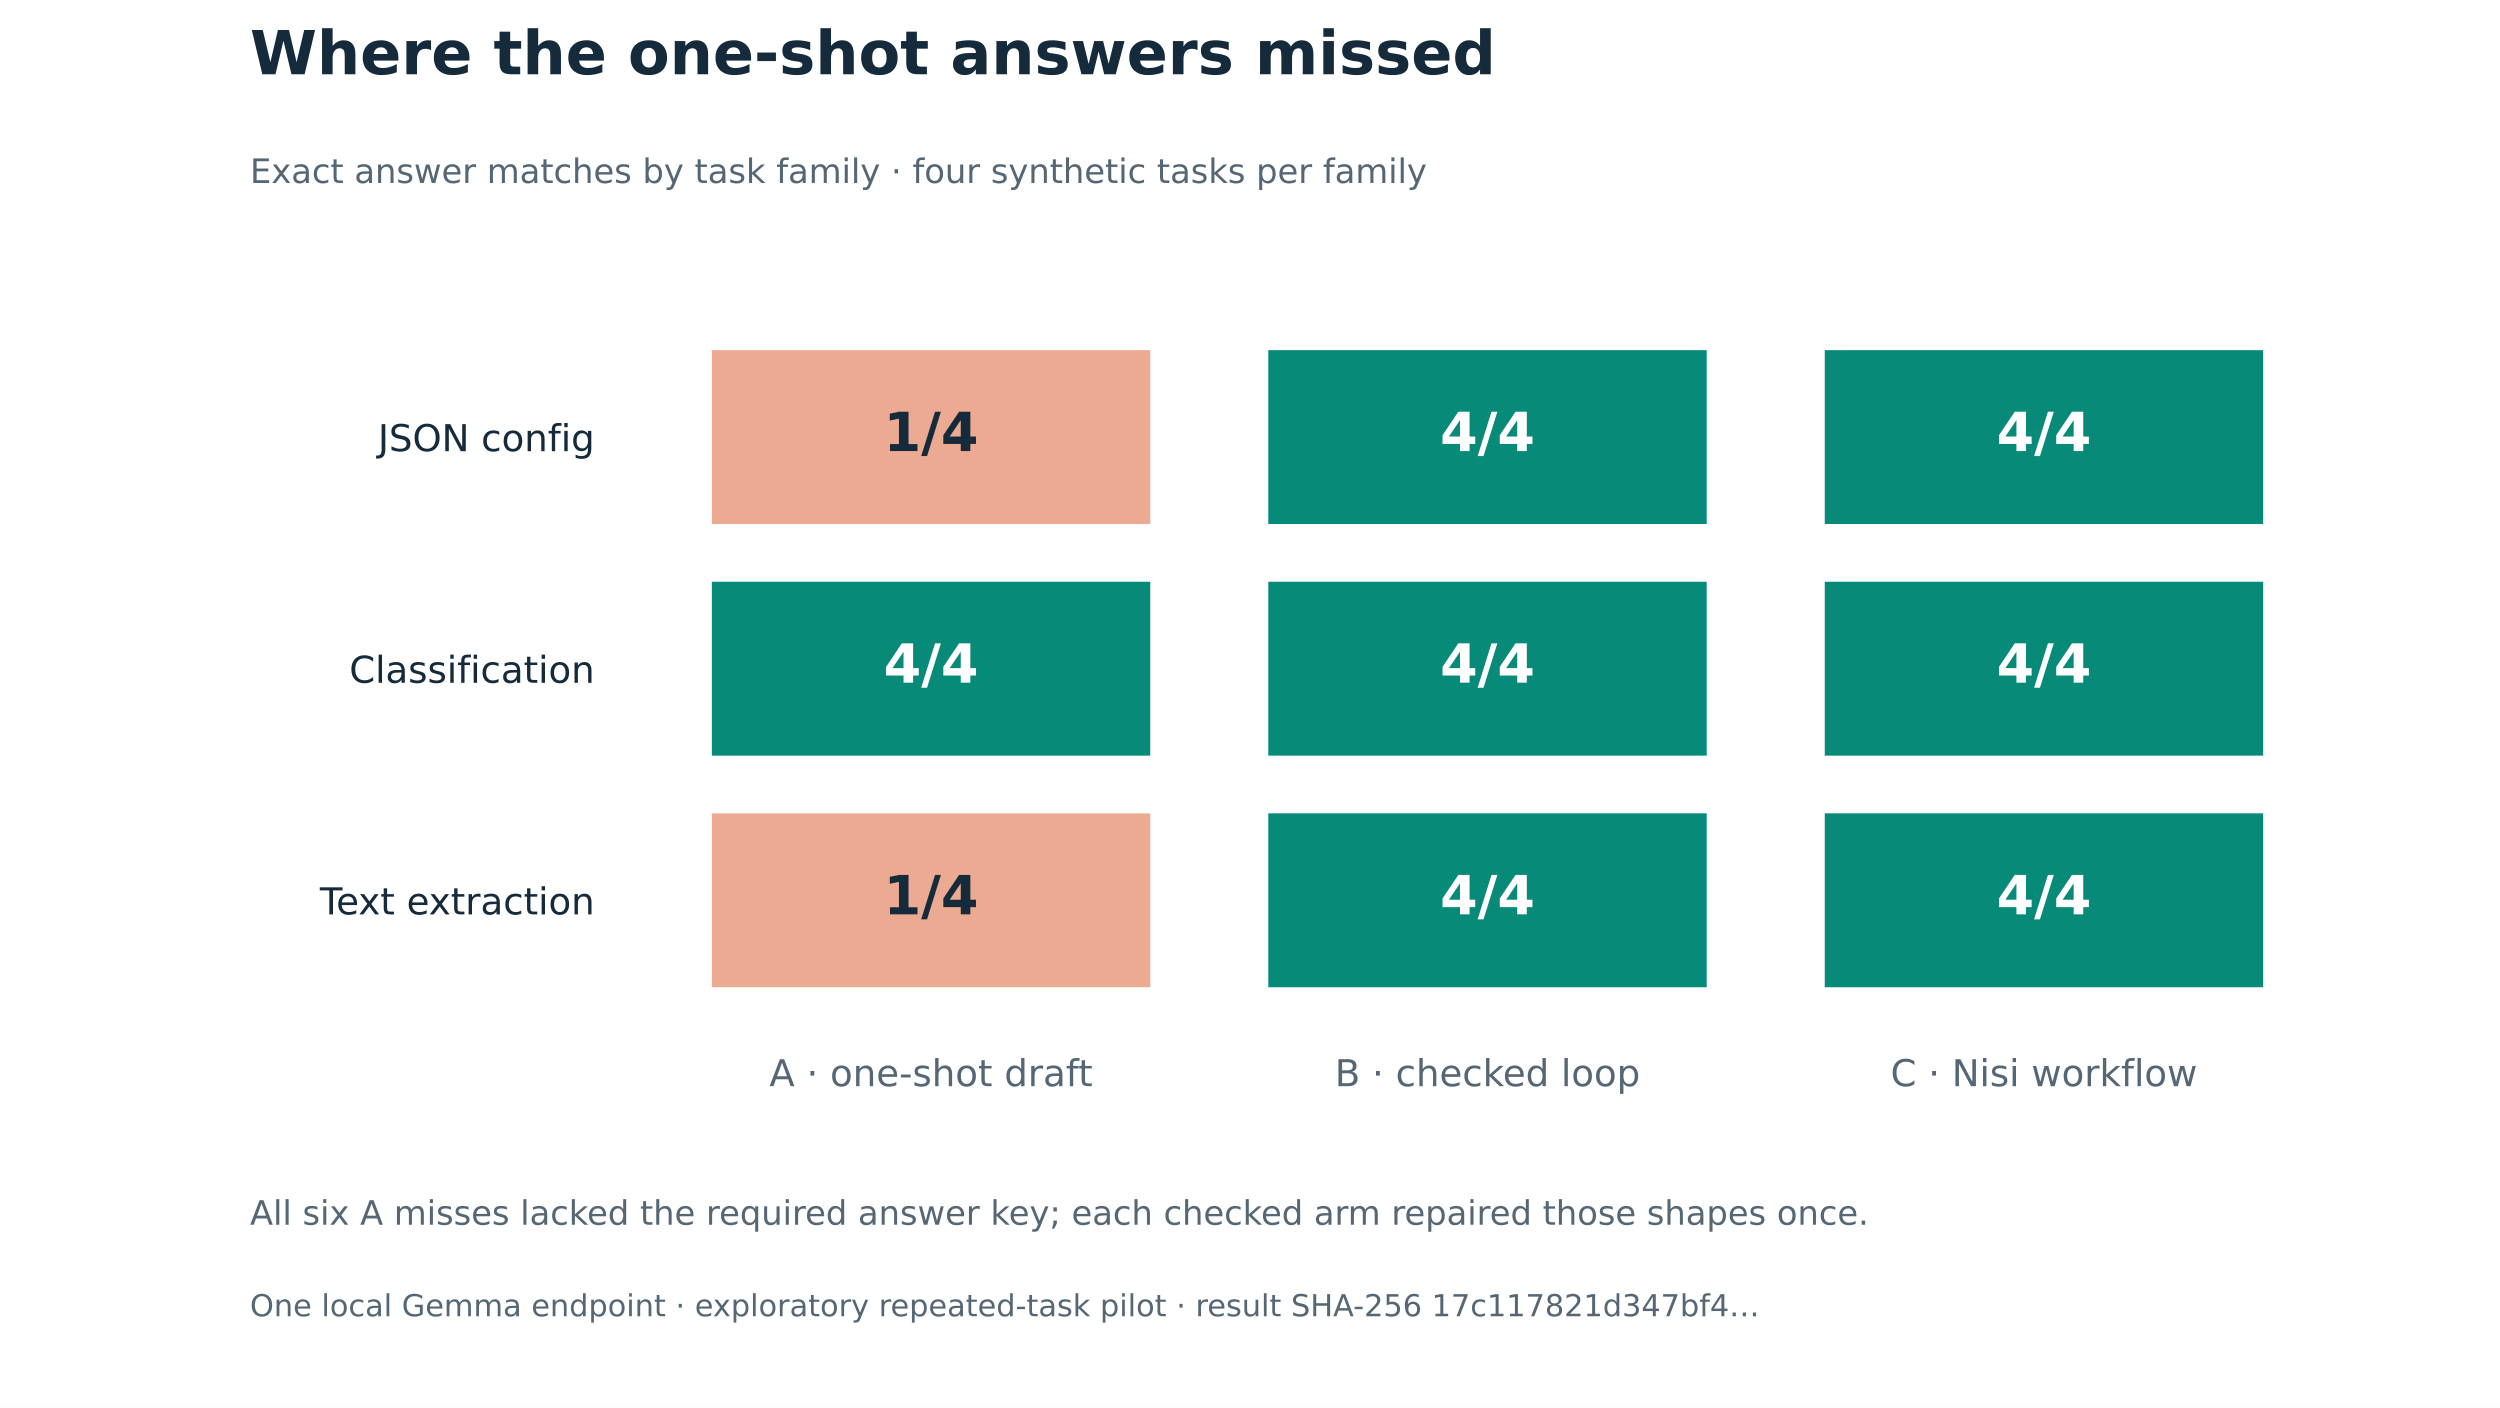
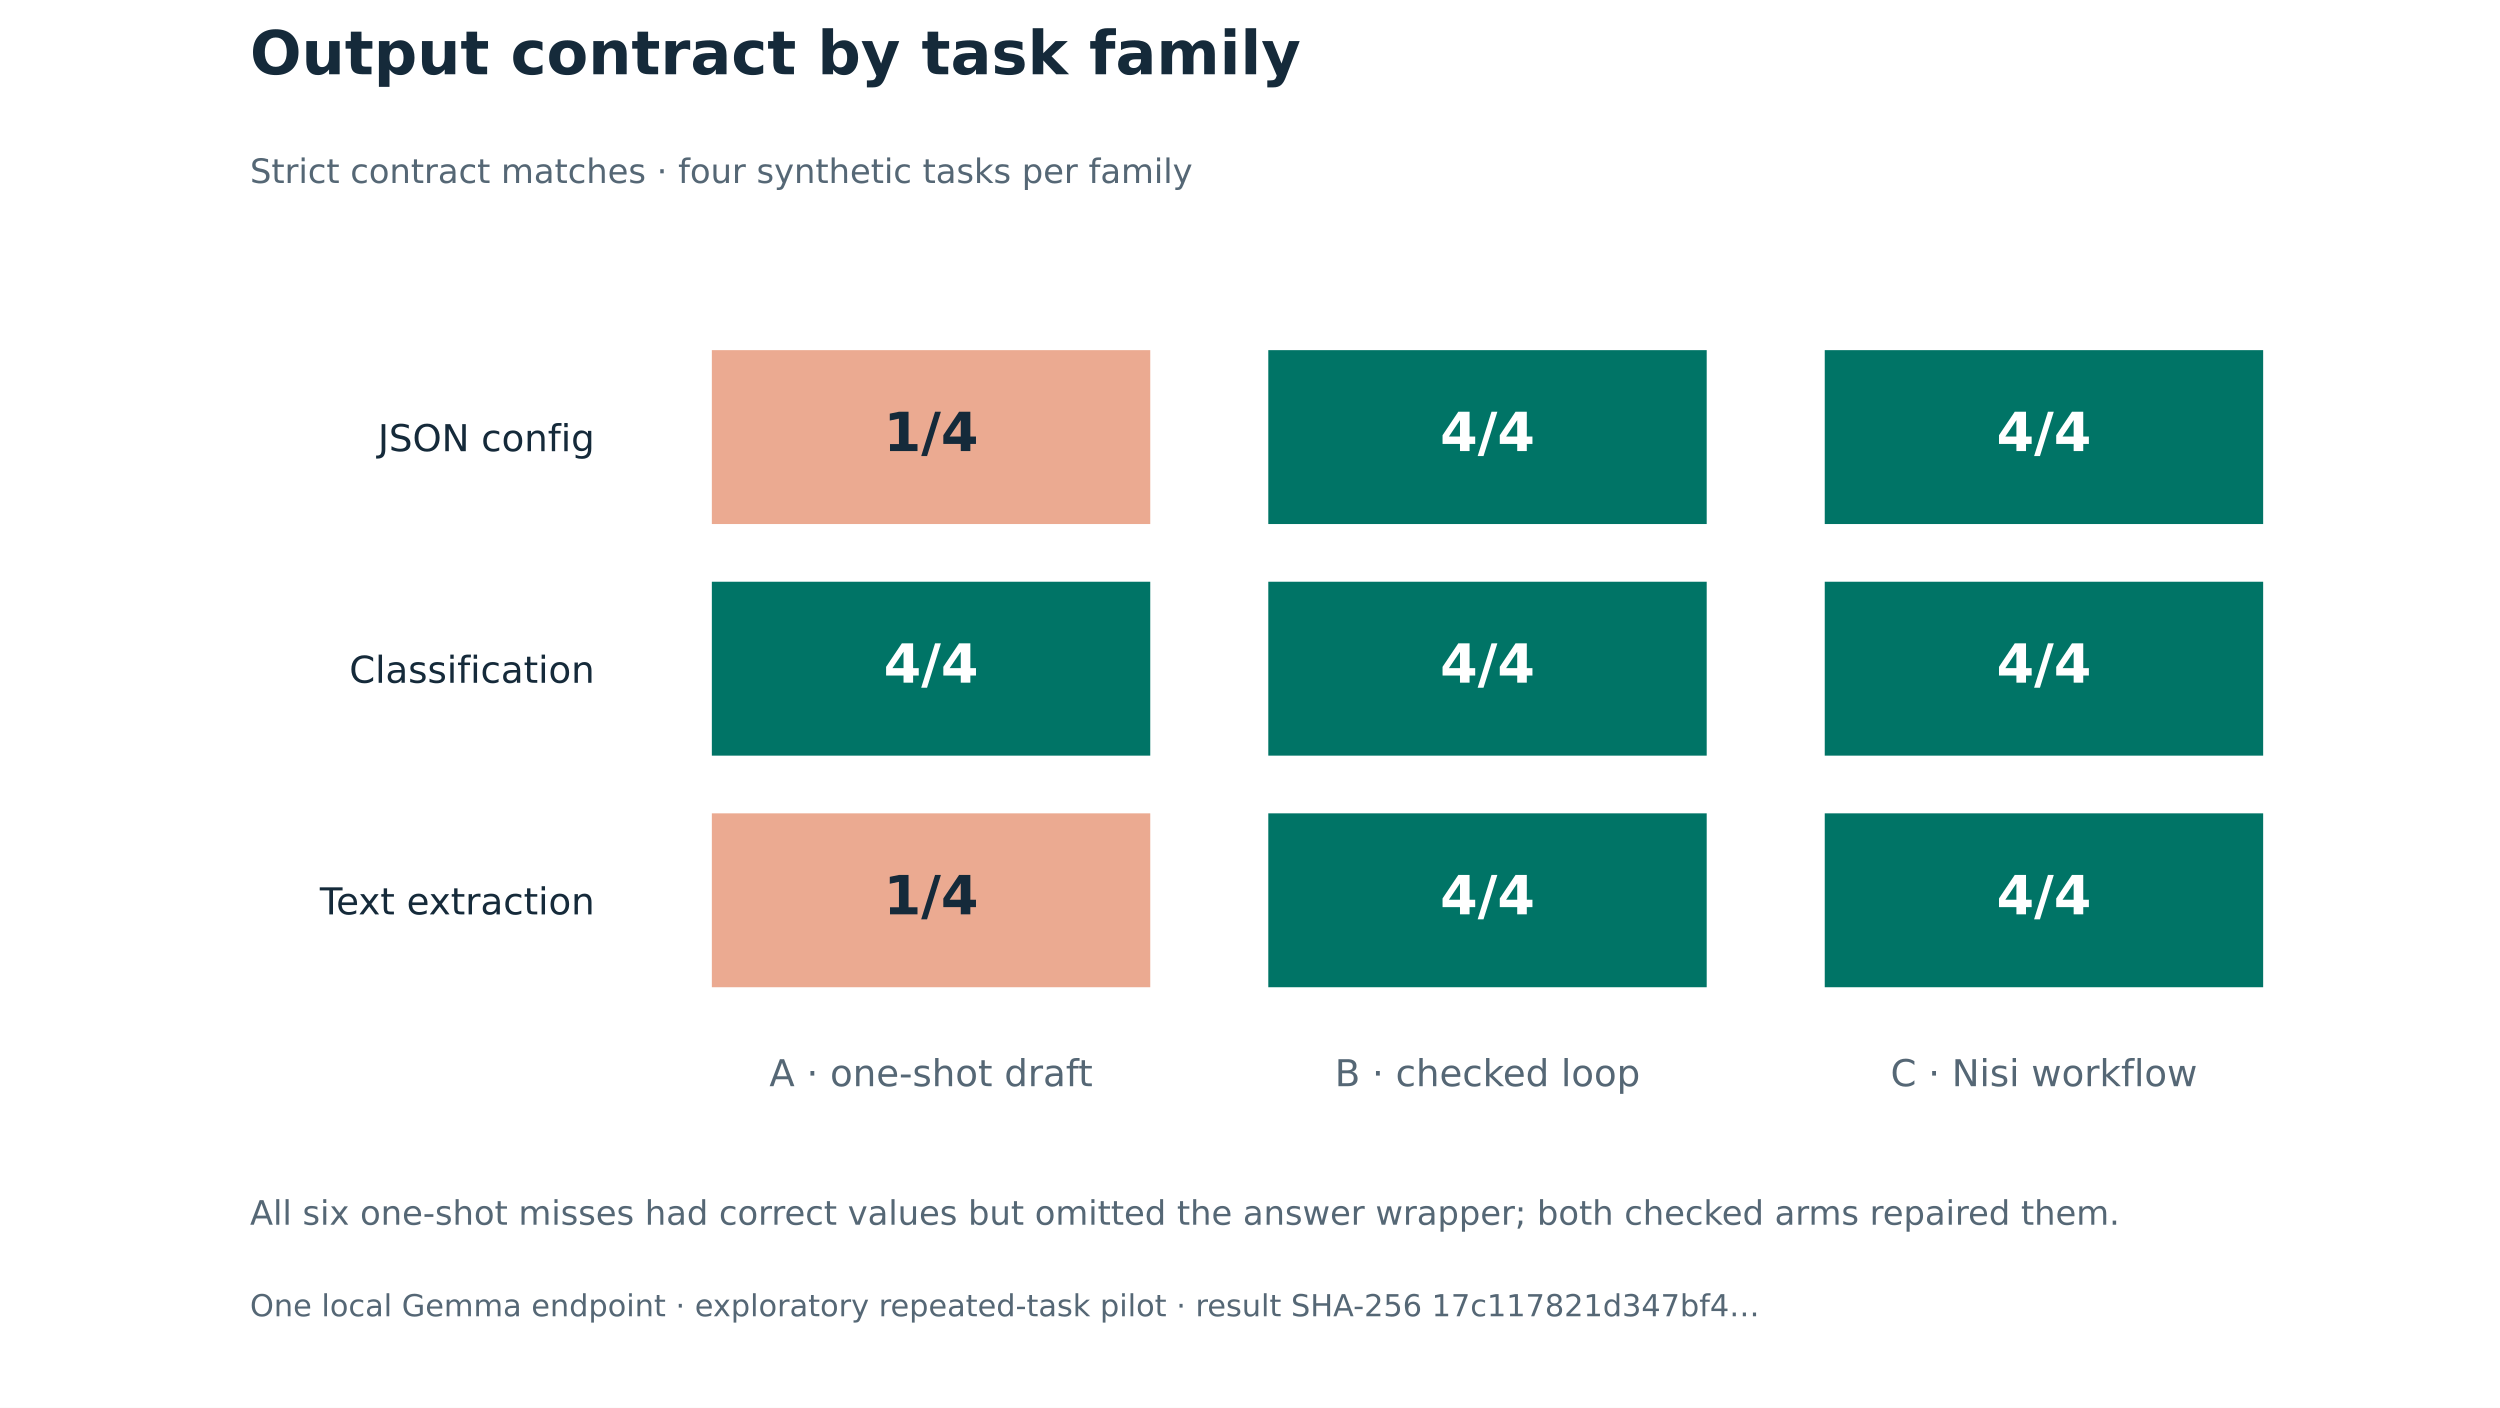
<svg xmlns="http://www.w3.org/2000/svg" width="741.6pt" height="417.6pt" viewBox="0 0 741.6 417.6" version="1.1" role="img" aria-labelledby="chart-title chart-desc">
  <defs>
    <style type="text/css">*{stroke-linejoin: round; stroke-linecap: butt}</style>
  </defs>
  <g id="figure_1">
    <g id="patch_1">
      <path d="M 0 417.6  L 741.6 417.6  L 741.6 0  L 0 0  z " style="fill: #ffffff" />
    </g>
    <g id="axes_1">
      <g id="patch_2">
        <path d="M 185.4 304.848  L 697.104 304.848  L 697.104 91.872  L 185.4 91.872  z " style="fill: #ffffff" />
      </g>
      <g id="patch_3">
-         <path d="M 210.16 102.864  L 342.213 102.864  L 342.213 156.452  L 210.16 156.452  z " clip-path="url(#p19792dfaec)" style="fill: #ebaa91; stroke: #ffffff; stroke-width: 2; stroke-linejoin: miter" />
+         <path d="M 210.16 102.864  L 342.213 102.864  L 342.213 156.452  L 210.16 156.452  z " clip-path="url(#p044dd72cf5)" style="fill: #ebaa91; stroke: #ffffff; stroke-width: 2; stroke-linejoin: miter" />
      </g>
      <g id="patch_4">
-         <path d="M 375.226 102.864  L 507.278 102.864  L 507.278 156.452  L 375.226 156.452  z " clip-path="url(#p19792dfaec)" style="fill: #078a78; stroke: #ffffff; stroke-width: 2; stroke-linejoin: miter" />
+         <path d="M 375.226 102.864  L 507.278 102.864  L 507.278 156.452  L 375.226 156.452  z " clip-path="url(#p044dd72cf5)" style="fill: #007466; stroke: #ffffff; stroke-width: 2; stroke-linejoin: miter" />
      </g>
      <g id="patch_5">
-         <path d="M 540.291 102.864  L 672.344 102.864  L 672.344 156.452  L 540.291 156.452  z " clip-path="url(#p19792dfaec)" style="fill: #078a78; stroke: #ffffff; stroke-width: 2; stroke-linejoin: miter" />
+         <path d="M 540.291 102.864  L 672.344 102.864  L 672.344 156.452  L 540.291 156.452  z " clip-path="url(#p044dd72cf5)" style="fill: #007466; stroke: #ffffff; stroke-width: 2; stroke-linejoin: miter" />
      </g>
      <g id="patch_6">
-         <path d="M 210.16 171.566  L 342.213 171.566  L 342.213 225.154  L 210.16 225.154  z " clip-path="url(#p19792dfaec)" style="fill: #078a78; stroke: #ffffff; stroke-width: 2; stroke-linejoin: miter" />
+         <path d="M 210.16 171.566  L 342.213 171.566  L 342.213 225.154  L 210.16 225.154  z " clip-path="url(#p044dd72cf5)" style="fill: #007466; stroke: #ffffff; stroke-width: 2; stroke-linejoin: miter" />
      </g>
      <g id="patch_7">
-         <path d="M 375.226 171.566  L 507.278 171.566  L 507.278 225.154  L 375.226 225.154  z " clip-path="url(#p19792dfaec)" style="fill: #078a78; stroke: #ffffff; stroke-width: 2; stroke-linejoin: miter" />
+         <path d="M 375.226 171.566  L 507.278 171.566  L 507.278 225.154  L 375.226 225.154  z " clip-path="url(#p044dd72cf5)" style="fill: #007466; stroke: #ffffff; stroke-width: 2; stroke-linejoin: miter" />
      </g>
      <g id="patch_8">
-         <path d="M 540.291 171.566  L 672.344 171.566  L 672.344 225.154  L 540.291 225.154  z " clip-path="url(#p19792dfaec)" style="fill: #078a78; stroke: #ffffff; stroke-width: 2; stroke-linejoin: miter" />
+         <path d="M 540.291 171.566  L 672.344 171.566  L 672.344 225.154  L 540.291 225.154  z " clip-path="url(#p044dd72cf5)" style="fill: #007466; stroke: #ffffff; stroke-width: 2; stroke-linejoin: miter" />
      </g>
      <g id="patch_9">
-         <path d="M 210.16 240.268  L 342.213 240.268  L 342.213 293.856  L 210.16 293.856  z " clip-path="url(#p19792dfaec)" style="fill: #ebaa91; stroke: #ffffff; stroke-width: 2; stroke-linejoin: miter" />
+         <path d="M 210.16 240.268  L 342.213 240.268  L 342.213 293.856  L 210.16 293.856  z " clip-path="url(#p044dd72cf5)" style="fill: #ebaa91; stroke: #ffffff; stroke-width: 2; stroke-linejoin: miter" />
      </g>
      <g id="patch_10">
-         <path d="M 375.226 240.268  L 507.278 240.268  L 507.278 293.856  L 375.226 293.856  z " clip-path="url(#p19792dfaec)" style="fill: #078a78; stroke: #ffffff; stroke-width: 2; stroke-linejoin: miter" />
+         <path d="M 375.226 240.268  L 507.278 240.268  L 507.278 293.856  L 375.226 293.856  z " clip-path="url(#p044dd72cf5)" style="fill: #007466; stroke: #ffffff; stroke-width: 2; stroke-linejoin: miter" />
      </g>
      <g id="patch_11">
-         <path d="M 540.291 240.268  L 672.344 240.268  L 672.344 293.856  L 540.291 293.856  z " clip-path="url(#p19792dfaec)" style="fill: #078a78; stroke: #ffffff; stroke-width: 2; stroke-linejoin: miter" />
+         <path d="M 540.291 240.268  L 672.344 240.268  L 672.344 293.856  L 540.291 293.856  z " clip-path="url(#p044dd72cf5)" style="fill: #007466; stroke: #ffffff; stroke-width: 2; stroke-linejoin: miter" />
      </g>
      <g id="matplotlib.axis_1">
        <g id="xtick_1">
          <g id="line2d_1" />
          <g id="text_1">
            <text style="font-size: 11px; font-family: 'DejaVu Sans'; text-anchor: middle; fill: #556775" x="276.186" y="322.206" transform="rotate(-0 276.1862 322.2063)">A · one-shot draft</text>
          </g>
        </g>
        <g id="xtick_2">
          <g id="line2d_2" />
          <g id="text_2">
            <text style="font-size: 11px; font-family: 'DejaVu Sans'; text-anchor: middle; fill: #556775" x="441.252" y="322.206" transform="rotate(-0 441.252 322.2063)">B · checked loop</text>
          </g>
        </g>
        <g id="xtick_3">
          <g id="line2d_3" />
          <g id="text_3">
            <text style="font-size: 11px; font-family: 'DejaVu Sans'; text-anchor: middle; fill: #556775" x="606.318" y="322.206" transform="rotate(-0 606.3178 322.2063)">C · Nisi workflow</text>
          </g>
        </g>
      </g>
      <g id="matplotlib.axis_2">
        <g id="ytick_1">
          <g id="line2d_4" />
          <g id="text_4">
            <text style="font-size: 11px; font-family: 'DejaVu Sans'; text-anchor: end; fill: #152a3a" x="176.4" y="133.837" transform="rotate(-0 176.4 133.8372)">JSON config</text>
          </g>
        </g>
        <g id="ytick_2">
          <g id="line2d_5" />
          <g id="text_5">
            <text style="font-size: 11px; font-family: 'DejaVu Sans'; text-anchor: end; fill: #152a3a" x="176.4" y="202.539" transform="rotate(-0 176.4 202.5391)">Classification</text>
          </g>
        </g>
        <g id="ytick_3">
          <g id="line2d_6" />
          <g id="text_6">
            <text style="font-size: 11px; font-family: 'DejaVu Sans'; text-anchor: end; fill: #152a3a" x="176.4" y="271.241" transform="rotate(-0 176.4 271.2411)">Text extraction</text>
          </g>
        </g>
      </g>
      <g id="text_7">
        <text style="font-weight: 700; font-size: 16px; font-family: 'DejaVu Sans'; text-anchor: middle; fill: #152a3a" x="276.186" y="133.814" transform="rotate(-0 276.1862 133.8143)">1/4</text>
      </g>
      <g id="text_8">
        <text style="font-weight: 700; font-size: 16px; font-family: 'DejaVu Sans'; text-anchor: middle; fill: #ffffff" x="441.252" y="133.814" transform="rotate(-0 441.252 133.8143)">4/4</text>
      </g>
      <g id="text_9">
        <text style="font-weight: 700; font-size: 16px; font-family: 'DejaVu Sans'; text-anchor: middle; fill: #ffffff" x="606.318" y="133.814" transform="rotate(-0 606.3178 133.8143)">4/4</text>
      </g>
      <g id="text_10">
        <text style="font-weight: 700; font-size: 16px; font-family: 'DejaVu Sans'; text-anchor: middle; fill: #ffffff" x="276.186" y="202.516" transform="rotate(-0 276.1862 202.5163)">4/4</text>
      </g>
      <g id="text_11">
        <text style="font-weight: 700; font-size: 16px; font-family: 'DejaVu Sans'; text-anchor: middle; fill: #ffffff" x="441.252" y="202.516" transform="rotate(-0 441.252 202.5163)">4/4</text>
      </g>
      <g id="text_12">
        <text style="font-weight: 700; font-size: 16px; font-family: 'DejaVu Sans'; text-anchor: middle; fill: #ffffff" x="606.318" y="202.516" transform="rotate(-0 606.3178 202.5163)">4/4</text>
      </g>
      <g id="text_13">
        <text style="font-weight: 700; font-size: 16px; font-family: 'DejaVu Sans'; text-anchor: middle; fill: #152a3a" x="276.186" y="271.218" transform="rotate(-0 276.1862 271.2182)">1/4</text>
      </g>
      <g id="text_14">
        <text style="font-weight: 700; font-size: 16px; font-family: 'DejaVu Sans'; text-anchor: middle; fill: #ffffff" x="441.252" y="271.218" transform="rotate(-0 441.252 271.2182)">4/4</text>
      </g>
      <g id="text_15">
        <text style="font-weight: 700; font-size: 16px; font-family: 'DejaVu Sans'; text-anchor: middle; fill: #ffffff" x="606.318" y="271.218" transform="rotate(-0 606.3178 271.2182)">4/4</text>
      </g>
    </g>
    <g id="text_16">
-       <text style="font-weight: 700; font-size: 18px; font-family: 'DejaVu Sans'; text-anchor: start; fill: #152a3a" x="74.16" y="22.029" transform="rotate(-0 74.16 22.02919)">Where the one-shot answers missed</text>
+       <text style="font-weight: 700; font-size: 18px; font-family: 'DejaVu Sans'; text-anchor: start; fill: #152a3a" x="74.16" y="22.029" transform="rotate(-0 74.16 22.02919)">Output contract by task family</text>
    </g>
    <g id="text_17">
-       <text style="font-size: 10px; font-family: 'DejaVu Sans'; text-anchor: start; fill: #556775" x="74.16" y="54.288" transform="rotate(-0 74.16 54.288)">Exact answer matches by task family · four synthetic tasks per family</text>
+       <text style="font-size: 10px; font-family: 'DejaVu Sans'; text-anchor: start; fill: #556775" x="74.16" y="54.288" transform="rotate(-0 74.16 54.288)">Strict contract matches · four synthetic tasks per family</text>
    </g>
    <g id="text_18">
-       <text style="font-size: 10px; font-family: 'DejaVu Sans'; text-anchor: start; fill: #556775" x="74.16" y="363.312" transform="rotate(-0 74.16 363.312)">All six A misses lacked the required answer key; each checked arm repaired those shapes once.</text>
+       <text style="font-size: 10px; font-family: 'DejaVu Sans'; text-anchor: start; fill: #556775" x="74.16" y="363.312" transform="rotate(-0 74.16 363.312)">All six one-shot misses had correct values but omitted the answer wrapper; both checked arms repaired them.</text>
    </g>
    <g id="text_19">
      <text style="font-size: 9px; font-family: 'DejaVu Sans'; text-anchor: start; fill: #556775" x="74.16" y="390.456" transform="rotate(-0 74.16 390.456)">One local Gemma endpoint · exploratory repeated-task pilot · result SHA-256 17c117821d347bf4…</text>
    </g>
  </g>
  <defs>
-     <clipPath id="p19792dfaec">
+     <clipPath id="p044dd72cf5">
      <rect x="185.4" y="91.872" width="511.704" height="212.976" />
    </clipPath>
  </defs>
</svg>
